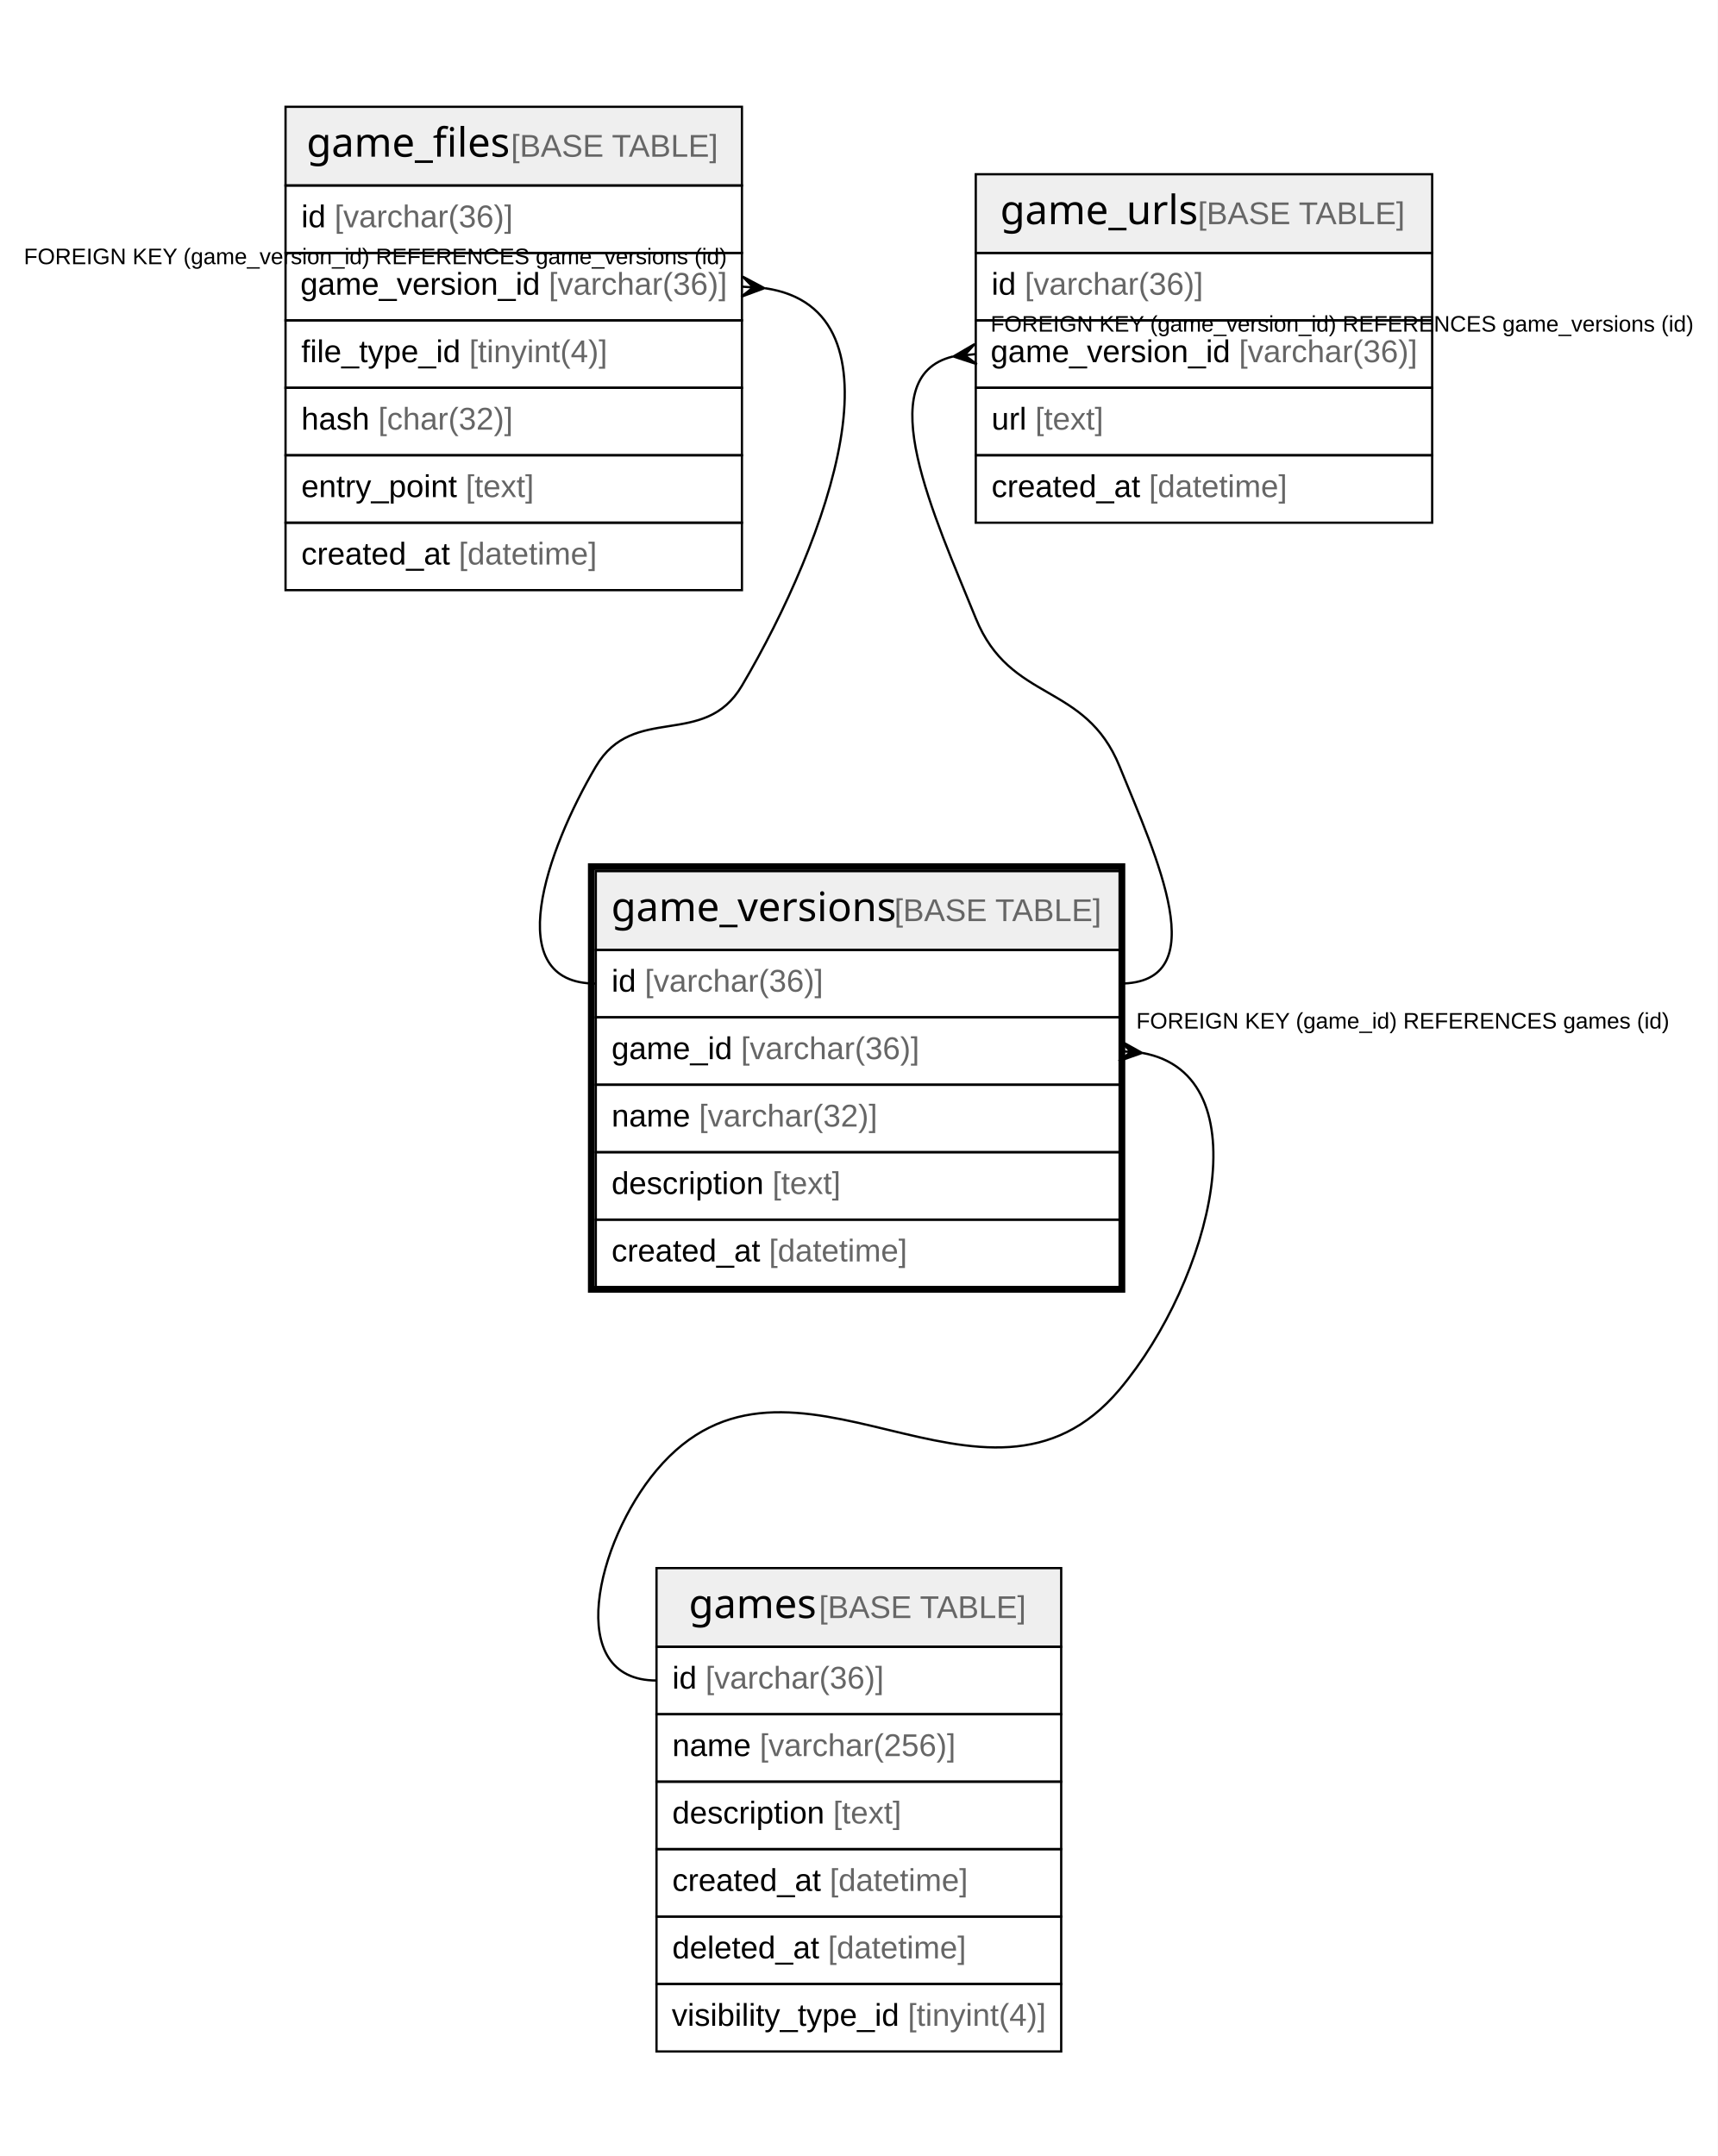
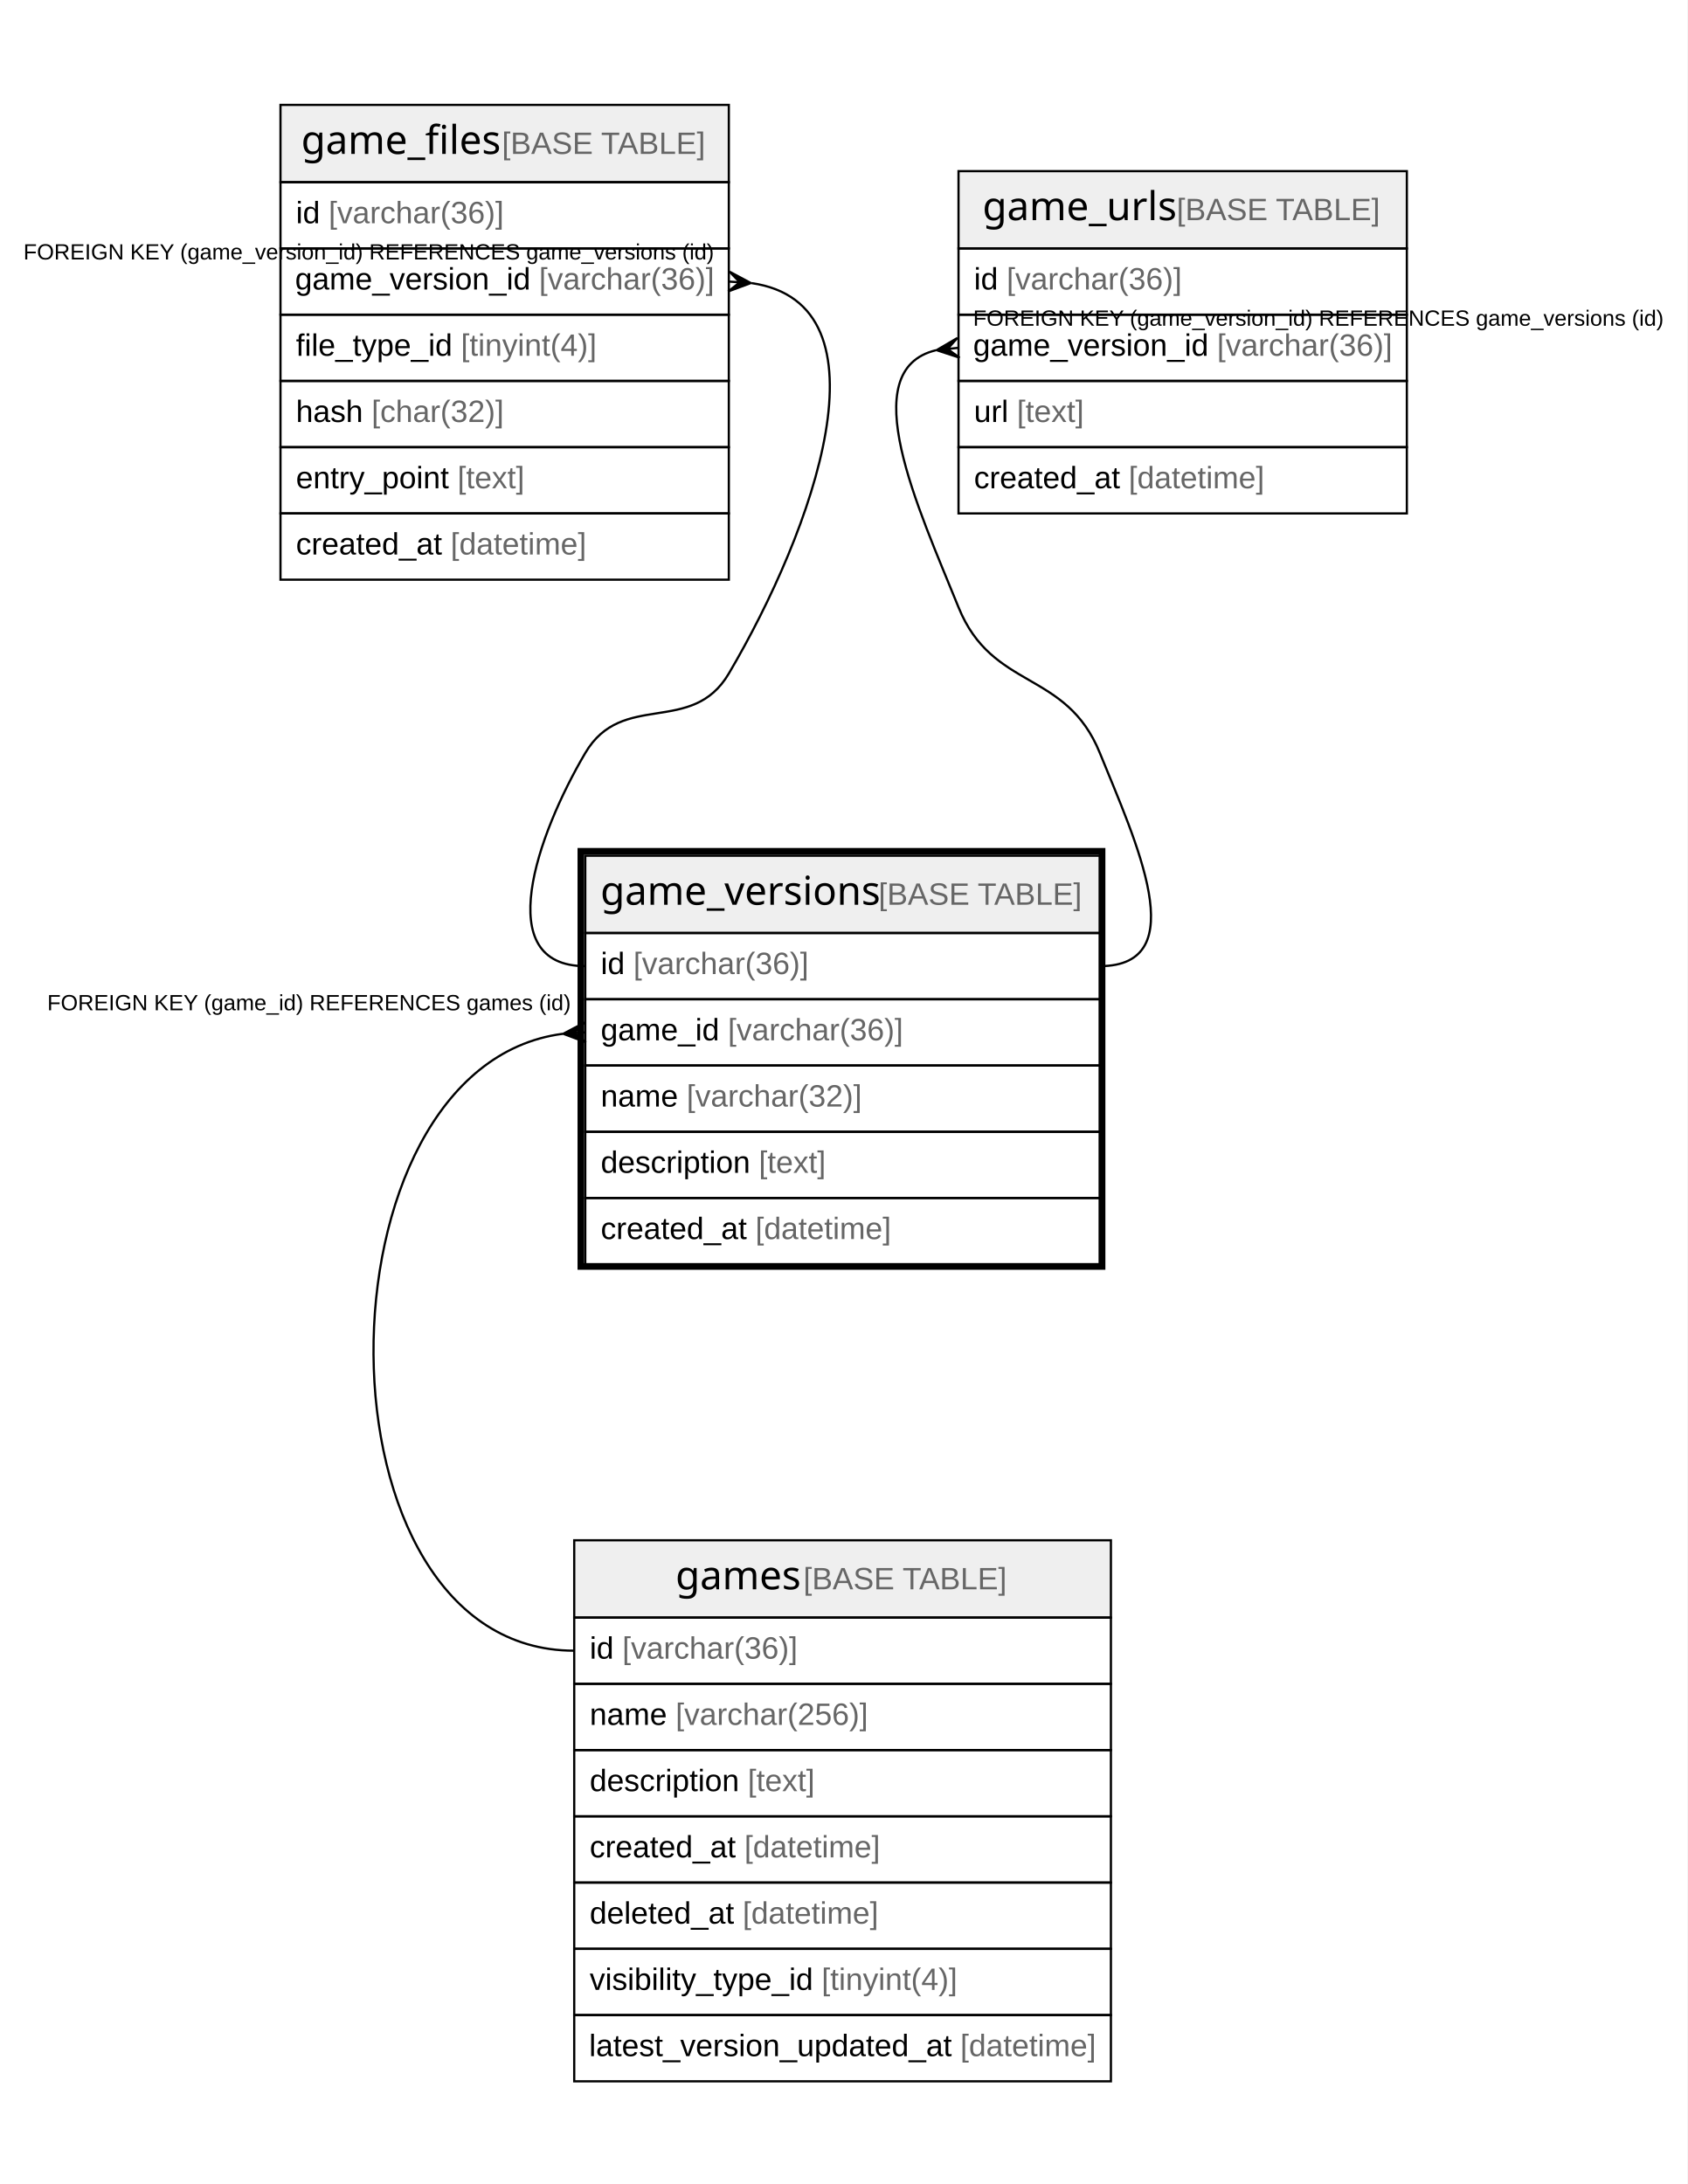
- <svg xmlns="http://www.w3.org/2000/svg" width="764pt" height="959pt" viewBox="0.00 0.00 764.00 959.00">
-   <g id="graph0" class="graph" transform="scale(1 1) rotate(0) translate(4 955)">
-     <polygon fill="#ffffff" stroke="transparent" points="-4,4 -4,-955 760,-955 760,4 -4,4" />
+ <svg xmlns="http://www.w3.org/2000/svg" width="764pt" height="989pt" viewBox="0.00 0.00 764.00 989.00">
+   <g id="graph0" class="graph" transform="scale(1 1) rotate(0) translate(4 985)">
+     <polygon fill="#ffffff" stroke="transparent" points="-4,4 -4,-985 760,-985 760,4 -4,4" />
    <g id="node1" class="node">
-       <polygon fill="#efefef" stroke="transparent" points="261,-532.5 261,-567.5 494,-567.5 494,-532.5 261,-532.5" />
-       <polygon fill="none" stroke="#000000" points="261,-532.5 261,-567.5 494,-567.5 494,-532.5 261,-532.5" />
-       <text text-anchor="start" x="267.862" y="-545.3" font-family="Arial Bold" font-size="18.00" fill="#000000">game_versions</text>
-       <text text-anchor="start" x="389.884" y="-545.3" font-family="Arial" font-size="14.00" fill="#000000"> </text>
-       <text text-anchor="start" x="393.775" y="-545.3" font-family="Arial" font-size="14.00" fill="#666666">[BASE TABLE]</text>
+       <polygon fill="#efefef" stroke="transparent" points="261,-562.5 261,-597.5 494,-597.5 494,-562.5 261,-562.5" />
+       <polygon fill="none" stroke="#000000" points="261,-562.5 261,-597.5 494,-597.5 494,-562.5 261,-562.5" />
+       <text text-anchor="start" x="267.862" y="-575.3" font-family="Arial Bold" font-size="18.00" fill="#000000">game_versions</text>
+       <text text-anchor="start" x="389.884" y="-575.3" font-family="Arial" font-size="14.00" fill="#000000"> </text>
+       <text text-anchor="start" x="393.775" y="-575.3" font-family="Arial" font-size="14.00" fill="#666666">[BASE TABLE]</text>
+       <polygon fill="none" stroke="#000000" points="261,-532.5 261,-562.5 494,-562.5 494,-532.5 261,-532.5" />
+       <text text-anchor="start" x="268" y="-543.9" font-family="Arial" font-size="14.00" fill="#000000">id </text>
+       <text text-anchor="start" x="282.78" y="-543.9" font-family="Arial" font-size="14.00" fill="#666666">[varchar(36)]</text>
      <polygon fill="none" stroke="#000000" points="261,-502.5 261,-532.5 494,-532.5 494,-502.5 261,-502.5" />
-       <text text-anchor="start" x="268" y="-513.9" font-family="Arial" font-size="14.00" fill="#000000">id </text>
-       <text text-anchor="start" x="282.78" y="-513.9" font-family="Arial" font-size="14.00" fill="#666666">[varchar(36)]</text>
+       <text text-anchor="start" x="268" y="-513.9" font-family="Arial" font-size="14.00" fill="#000000">game_id </text>
+       <text text-anchor="start" x="325.571" y="-513.9" font-family="Arial" font-size="14.00" fill="#666666">[varchar(36)]</text>
      <polygon fill="none" stroke="#000000" points="261,-472.5 261,-502.5 494,-502.5 494,-472.5 261,-472.5" />
-       <text text-anchor="start" x="268" y="-483.9" font-family="Arial" font-size="14.00" fill="#000000">game_id </text>
-       <text text-anchor="start" x="325.571" y="-483.9" font-family="Arial" font-size="14.00" fill="#666666">[varchar(36)]</text>
+       <text text-anchor="start" x="268" y="-483.9" font-family="Arial" font-size="14.00" fill="#000000">name </text>
+       <text text-anchor="start" x="306.899" y="-483.9" font-family="Arial" font-size="14.00" fill="#666666">[varchar(32)]</text>
      <polygon fill="none" stroke="#000000" points="261,-442.5 261,-472.5 494,-472.5 494,-442.5 261,-442.5" />
-       <text text-anchor="start" x="268" y="-453.9" font-family="Arial" font-size="14.00" fill="#000000">name </text>
-       <text text-anchor="start" x="306.899" y="-453.9" font-family="Arial" font-size="14.00" fill="#666666">[varchar(32)]</text>
+       <text text-anchor="start" x="268" y="-453.9" font-family="Arial" font-size="14.00" fill="#000000">description </text>
+       <text text-anchor="start" x="339.568" y="-453.9" font-family="Arial" font-size="14.00" fill="#666666">[text]</text>
      <polygon fill="none" stroke="#000000" points="261,-412.5 261,-442.5 494,-442.5 494,-412.5 261,-412.5" />
-       <text text-anchor="start" x="268" y="-423.9" font-family="Arial" font-size="14.00" fill="#000000">description </text>
-       <text text-anchor="start" x="339.568" y="-423.9" font-family="Arial" font-size="14.00" fill="#666666">[text]</text>
-       <polygon fill="none" stroke="#000000" points="261,-382.5 261,-412.5 494,-412.5 494,-382.5 261,-382.5" />
-       <text text-anchor="start" x="268" y="-393.9" font-family="Arial" font-size="14.00" fill="#000000">created_at </text>
-       <text text-anchor="start" x="338.028" y="-393.9" font-family="Arial" font-size="14.00" fill="#666666">[datetime]</text>
-       <polygon fill="none" stroke="#000000" stroke-width="3" points="259,-381.5 259,-569.5 495,-569.5 495,-381.5 259,-381.5" />
+       <text text-anchor="start" x="268" y="-423.9" font-family="Arial" font-size="14.00" fill="#000000">created_at </text>
+       <text text-anchor="start" x="338.028" y="-423.9" font-family="Arial" font-size="14.00" fill="#666666">[datetime]</text>
+       <polygon fill="none" stroke="#000000" stroke-width="3" points="259,-411.5 259,-599.5 495,-599.5 495,-411.5 259,-411.5" />
    </g>
    <g id="node4" class="node">
-       <polygon fill="#efefef" stroke="transparent" points="288,-222.5 288,-257.5 468,-257.5 468,-222.5 288,-222.5" />
-       <polygon fill="none" stroke="#000000" points="288,-222.5 288,-257.5 468,-257.5 468,-222.5 288,-222.5" />
-       <text text-anchor="start" x="302.368" y="-235.3" font-family="Arial Bold" font-size="18.00" fill="#000000">games</text>
-       <text text-anchor="start" x="356.378" y="-235.3" font-family="Arial" font-size="14.00" fill="#000000"> </text>
-       <text text-anchor="start" x="360.269" y="-235.3" font-family="Arial" font-size="14.00" fill="#666666">[BASE TABLE]</text>
-       <polygon fill="none" stroke="#000000" points="288,-192.5 288,-222.5 468,-222.5 468,-192.5 288,-192.5" />
-       <text text-anchor="start" x="295" y="-203.9" font-family="Arial" font-size="14.00" fill="#000000">id </text>
-       <text text-anchor="start" x="309.78" y="-203.9" font-family="Arial" font-size="14.00" fill="#666666">[varchar(36)]</text>
-       <polygon fill="none" stroke="#000000" points="288,-162.5 288,-192.5 468,-192.5 468,-162.5 288,-162.5" />
-       <text text-anchor="start" x="295" y="-173.9" font-family="Arial" font-size="14.00" fill="#000000">name </text>
-       <text text-anchor="start" x="333.899" y="-173.9" font-family="Arial" font-size="14.00" fill="#666666">[varchar(256)]</text>
-       <polygon fill="none" stroke="#000000" points="288,-132.5 288,-162.5 468,-162.5 468,-132.5 288,-132.5" />
-       <text text-anchor="start" x="295" y="-143.9" font-family="Arial" font-size="14.00" fill="#000000">description </text>
-       <text text-anchor="start" x="366.568" y="-143.9" font-family="Arial" font-size="14.00" fill="#666666">[text]</text>
-       <polygon fill="none" stroke="#000000" points="288,-102.5 288,-132.5 468,-132.5 468,-102.5 288,-102.5" />
-       <text text-anchor="start" x="295" y="-113.9" font-family="Arial" font-size="14.00" fill="#000000">created_at </text>
-       <text text-anchor="start" x="365.028" y="-113.9" font-family="Arial" font-size="14.00" fill="#666666">[datetime]</text>
-       <polygon fill="none" stroke="#000000" points="288,-72.5 288,-102.5 468,-102.5 468,-72.5 288,-72.5" />
-       <text text-anchor="start" x="295" y="-83.9" font-family="Arial" font-size="14.00" fill="#000000">deleted_at </text>
-       <text text-anchor="start" x="364.257" y="-83.9" font-family="Arial" font-size="14.00" fill="#666666">[datetime]</text>
-       <polygon fill="none" stroke="#000000" points="288,-42.5 288,-72.5 468,-72.5 468,-42.5 288,-42.5" />
-       <text text-anchor="start" x="294.774" y="-53.9" font-family="Arial" font-size="14.00" fill="#000000">visibility_type_id </text>
-       <text text-anchor="start" x="399.781" y="-53.9" font-family="Arial" font-size="14.00" fill="#666666">[tinyint(4)]</text>
+       <polygon fill="#efefef" stroke="transparent" points="256,-252.5 256,-287.5 499,-287.5 499,-252.5 256,-252.5" />
+       <polygon fill="none" stroke="#000000" points="256,-252.5 256,-287.5 499,-287.5 499,-252.5 256,-252.5" />
+       <text text-anchor="start" x="301.868" y="-265.3" font-family="Arial Bold" font-size="18.00" fill="#000000">games</text>
+       <text text-anchor="start" x="355.878" y="-265.3" font-family="Arial" font-size="14.00" fill="#000000"> </text>
+       <text text-anchor="start" x="359.769" y="-265.3" font-family="Arial" font-size="14.00" fill="#666666">[BASE TABLE]</text>
+       <polygon fill="none" stroke="#000000" points="256,-222.5 256,-252.5 499,-252.5 499,-222.5 256,-222.5" />
+       <text text-anchor="start" x="263" y="-233.9" font-family="Arial" font-size="14.00" fill="#000000">id </text>
+       <text text-anchor="start" x="277.78" y="-233.9" font-family="Arial" font-size="14.00" fill="#666666">[varchar(36)]</text>
+       <polygon fill="none" stroke="#000000" points="256,-192.5 256,-222.5 499,-222.5 499,-192.5 256,-192.5" />
+       <text text-anchor="start" x="263" y="-203.9" font-family="Arial" font-size="14.00" fill="#000000">name </text>
+       <text text-anchor="start" x="301.899" y="-203.9" font-family="Arial" font-size="14.00" fill="#666666">[varchar(256)]</text>
+       <polygon fill="none" stroke="#000000" points="256,-162.5 256,-192.5 499,-192.5 499,-162.5 256,-162.5" />
+       <text text-anchor="start" x="263" y="-173.9" font-family="Arial" font-size="14.00" fill="#000000">description </text>
+       <text text-anchor="start" x="334.568" y="-173.9" font-family="Arial" font-size="14.00" fill="#666666">[text]</text>
+       <polygon fill="none" stroke="#000000" points="256,-132.5 256,-162.5 499,-162.5 499,-132.5 256,-132.5" />
+       <text text-anchor="start" x="263" y="-143.9" font-family="Arial" font-size="14.00" fill="#000000">created_at </text>
+       <text text-anchor="start" x="333.028" y="-143.9" font-family="Arial" font-size="14.00" fill="#666666">[datetime]</text>
+       <polygon fill="none" stroke="#000000" points="256,-102.5 256,-132.5 499,-132.5 499,-102.5 256,-102.5" />
+       <text text-anchor="start" x="263" y="-113.9" font-family="Arial" font-size="14.00" fill="#000000">deleted_at </text>
+       <text text-anchor="start" x="332.257" y="-113.9" font-family="Arial" font-size="14.00" fill="#666666">[datetime]</text>
+       <polygon fill="none" stroke="#000000" points="256,-72.5 256,-102.5 499,-102.5 499,-72.5 256,-72.5" />
+       <text text-anchor="start" x="263" y="-83.9" font-family="Arial" font-size="14.00" fill="#000000">visibility_type_id </text>
+       <text text-anchor="start" x="368.007" y="-83.9" font-family="Arial" font-size="14.00" fill="#666666">[tinyint(4)]</text>
+       <polygon fill="none" stroke="#000000" points="256,-42.5 256,-72.5 499,-72.5 499,-42.5 256,-42.5" />
+       <text text-anchor="start" x="262.737" y="-53.9" font-family="Arial" font-size="14.00" fill="#000000">latest_version_updated_at </text>
+       <text text-anchor="start" x="430.803" y="-53.9" font-family="Arial" font-size="14.00" fill="#666666">[datetime]</text>
    </g>
    <g id="edge3" class="edge">
-       <path fill="none" stroke="#000000" d="M504.171,-486.633C558.222,-476.784 534.681,-385.407 494,-337 434.203,-265.847 347.797,-372.153 288,-301 261.264,-269.187 246.444,-207.5 288,-207.5" />
-       <polygon fill="#000000" stroke="#000000" points="503.964,-486.651 493.618,-483.016 498.982,-487.075 494,-487.5 494,-487.5 494,-487.5 498.982,-487.075 494.382,-491.984 503.964,-486.651 503.964,-486.651" />
-       <text text-anchor="start" x="501.386" y="-497.5" font-family="Arial" font-size="10.00" fill="#000000">FOREIGN KEY (game_id) REFERENCES games (id)</text>
+       <path fill="none" stroke="#000000" d="M250.713,-516.839C136.356,-501.865 135.061,-237.5 256,-237.5" />
+       <polygon fill="#000000" stroke="#000000" points="251.021,-516.859 260.711,-521.991 256.01,-517.179 261,-517.5 261,-517.5 261,-517.5 256.01,-517.179 261.289,-513.009 251.021,-516.859 251.021,-516.859" />
+       <text text-anchor="start" x="17.386" y="-527.5" font-family="Arial" font-size="10.00" fill="#000000">FOREIGN KEY (game_id) REFERENCES games (id)</text>
    </g>
    <g id="node2" class="node">
-       <polygon fill="#efefef" stroke="transparent" points="123,-872.5 123,-907.5 326,-907.5 326,-872.5 123,-872.5" />
-       <polygon fill="none" stroke="#000000" points="123,-872.5 123,-907.5 326,-907.5 326,-872.5 123,-872.5" />
-       <text text-anchor="start" x="132.366" y="-885.3" font-family="Arial Bold" font-size="18.00" fill="#000000">game_files</text>
-       <text text-anchor="start" x="219.38" y="-885.3" font-family="Arial" font-size="14.00" fill="#000000"> </text>
-       <text text-anchor="start" x="223.271" y="-885.3" font-family="Arial" font-size="14.00" fill="#666666">[BASE TABLE]</text>
+       <polygon fill="#efefef" stroke="transparent" points="123,-902.5 123,-937.5 326,-937.5 326,-902.5 123,-902.5" />
+       <polygon fill="none" stroke="#000000" points="123,-902.5 123,-937.5 326,-937.5 326,-902.5 123,-902.5" />
+       <text text-anchor="start" x="132.366" y="-915.3" font-family="Arial Bold" font-size="18.00" fill="#000000">game_files</text>
+       <text text-anchor="start" x="219.38" y="-915.3" font-family="Arial" font-size="14.00" fill="#000000"> </text>
+       <text text-anchor="start" x="223.271" y="-915.3" font-family="Arial" font-size="14.00" fill="#666666">[BASE TABLE]</text>
+       <polygon fill="none" stroke="#000000" points="123,-872.5 123,-902.5 326,-902.5 326,-872.5 123,-872.5" />
+       <text text-anchor="start" x="130" y="-883.9" font-family="Arial" font-size="14.00" fill="#000000">id </text>
+       <text text-anchor="start" x="144.78" y="-883.9" font-family="Arial" font-size="14.00" fill="#666666">[varchar(36)]</text>
      <polygon fill="none" stroke="#000000" points="123,-842.5 123,-872.5 326,-872.5 326,-842.5 123,-842.5" />
-       <text text-anchor="start" x="130" y="-853.9" font-family="Arial" font-size="14.00" fill="#000000">id </text>
-       <text text-anchor="start" x="144.78" y="-853.9" font-family="Arial" font-size="14.00" fill="#666666">[varchar(36)]</text>
+       <text text-anchor="start" x="129.597" y="-853.9" font-family="Arial" font-size="14.00" fill="#000000">game_version_id </text>
+       <text text-anchor="start" x="240.066" y="-853.9" font-family="Arial" font-size="14.00" fill="#666666">[varchar(36)]</text>
      <polygon fill="none" stroke="#000000" points="123,-812.5 123,-842.5 326,-842.5 326,-812.5 123,-812.5" />
-       <text text-anchor="start" x="129.597" y="-823.9" font-family="Arial" font-size="14.00" fill="#000000">game_version_id </text>
-       <text text-anchor="start" x="240.066" y="-823.9" font-family="Arial" font-size="14.00" fill="#666666">[varchar(36)]</text>
+       <text text-anchor="start" x="130" y="-823.9" font-family="Arial" font-size="14.00" fill="#000000">file_type_id </text>
+       <text text-anchor="start" x="204.687" y="-823.9" font-family="Arial" font-size="14.00" fill="#666666">[tinyint(4)]</text>
      <polygon fill="none" stroke="#000000" points="123,-782.5 123,-812.5 326,-812.5 326,-782.5 123,-782.5" />
-       <text text-anchor="start" x="130" y="-793.9" font-family="Arial" font-size="14.00" fill="#000000">file_type_id </text>
-       <text text-anchor="start" x="204.687" y="-793.9" font-family="Arial" font-size="14.00" fill="#666666">[tinyint(4)]</text>
+       <text text-anchor="start" x="130" y="-793.9" font-family="Arial" font-size="14.00" fill="#000000">hash </text>
+       <text text-anchor="start" x="164.238" y="-793.9" font-family="Arial" font-size="14.00" fill="#666666">[char(32)]</text>
      <polygon fill="none" stroke="#000000" points="123,-752.5 123,-782.5 326,-782.5 326,-752.5 123,-752.5" />
-       <text text-anchor="start" x="130" y="-763.9" font-family="Arial" font-size="14.00" fill="#000000">hash </text>
-       <text text-anchor="start" x="164.238" y="-763.9" font-family="Arial" font-size="14.00" fill="#666666">[char(32)]</text>
+       <text text-anchor="start" x="130" y="-763.9" font-family="Arial" font-size="14.00" fill="#000000">entry_point </text>
+       <text text-anchor="start" x="203.135" y="-763.9" font-family="Arial" font-size="14.00" fill="#666666">[text]</text>
      <polygon fill="none" stroke="#000000" points="123,-722.5 123,-752.5 326,-752.5 326,-722.5 123,-722.5" />
-       <text text-anchor="start" x="130" y="-733.9" font-family="Arial" font-size="14.00" fill="#000000">entry_point </text>
-       <text text-anchor="start" x="203.135" y="-733.9" font-family="Arial" font-size="14.00" fill="#666666">[text]</text>
-       <polygon fill="none" stroke="#000000" points="123,-692.5 123,-722.5 326,-722.5 326,-692.5 123,-692.5" />
-       <text text-anchor="start" x="130" y="-703.9" font-family="Arial" font-size="14.00" fill="#000000">created_at </text>
-       <text text-anchor="start" x="200.028" y="-703.9" font-family="Arial" font-size="14.00" fill="#666666">[datetime]</text>
+       <text text-anchor="start" x="130" y="-733.9" font-family="Arial" font-size="14.00" fill="#000000">created_at </text>
+       <text text-anchor="start" x="200.028" y="-733.9" font-family="Arial" font-size="14.00" fill="#666666">[datetime]</text>
    </g>
    <g id="edge1" class="edge">
-       <path fill="none" stroke="#000000" d="M336.33,-826.793C401.245,-817.322 364.174,-714.78 326,-650 309.234,-621.549 277.766,-642.451 261,-614 239.226,-577.049 218.111,-517.5 261,-517.5" />
-       <polygon fill="#000000" stroke="#000000" points="335.977,-826.818 325.693,-823.01 330.988,-827.159 326,-827.5 326,-827.5 326,-827.5 330.988,-827.159 326.307,-831.99 335.977,-826.818 335.977,-826.818" />
-       <text text-anchor="start" x="6.602" y="-837.5" font-family="Arial" font-size="10.00" fill="#000000">FOREIGN KEY (game_version_id) REFERENCES game_versions (id)</text>
+       <path fill="none" stroke="#000000" d="M336.33,-856.793C401.245,-847.322 364.174,-744.78 326,-680 309.234,-651.549 277.766,-672.451 261,-644 239.226,-607.049 218.111,-547.5 261,-547.5" />
+       <polygon fill="#000000" stroke="#000000" points="335.977,-856.818 325.693,-853.01 330.988,-857.159 326,-857.5 326,-857.5 326,-857.5 330.988,-857.159 326.307,-861.99 335.977,-856.818 335.977,-856.818" />
+       <text text-anchor="start" x="6.602" y="-867.5" font-family="Arial" font-size="10.00" fill="#000000">FOREIGN KEY (game_version_id) REFERENCES game_versions (id)</text>
    </g>
    <g id="node3" class="node">
-       <polygon fill="#efefef" stroke="transparent" points="430,-842.5 430,-877.5 633,-877.5 633,-842.5 430,-842.5" />
-       <polygon fill="none" stroke="#000000" points="430,-842.5 430,-877.5 633,-877.5 633,-842.5 430,-842.5" />
-       <text text-anchor="start" x="440.868" y="-855.3" font-family="Arial Bold" font-size="18.00" fill="#000000">game_urls</text>
-       <text text-anchor="start" x="524.878" y="-855.3" font-family="Arial" font-size="14.00" fill="#000000"> </text>
-       <text text-anchor="start" x="528.769" y="-855.3" font-family="Arial" font-size="14.00" fill="#666666">[BASE TABLE]</text>
+       <polygon fill="#efefef" stroke="transparent" points="430,-872.5 430,-907.5 633,-907.5 633,-872.5 430,-872.5" />
+       <polygon fill="none" stroke="#000000" points="430,-872.5 430,-907.5 633,-907.5 633,-872.5 430,-872.5" />
+       <text text-anchor="start" x="440.868" y="-885.3" font-family="Arial Bold" font-size="18.00" fill="#000000">game_urls</text>
+       <text text-anchor="start" x="524.878" y="-885.3" font-family="Arial" font-size="14.00" fill="#000000"> </text>
+       <text text-anchor="start" x="528.769" y="-885.3" font-family="Arial" font-size="14.00" fill="#666666">[BASE TABLE]</text>
+       <polygon fill="none" stroke="#000000" points="430,-842.5 430,-872.5 633,-872.5 633,-842.5 430,-842.5" />
+       <text text-anchor="start" x="437" y="-853.9" font-family="Arial" font-size="14.00" fill="#000000">id </text>
+       <text text-anchor="start" x="451.78" y="-853.9" font-family="Arial" font-size="14.00" fill="#666666">[varchar(36)]</text>
      <polygon fill="none" stroke="#000000" points="430,-812.5 430,-842.5 633,-842.5 633,-812.5 430,-812.5" />
-       <text text-anchor="start" x="437" y="-823.9" font-family="Arial" font-size="14.00" fill="#000000">id </text>
-       <text text-anchor="start" x="451.78" y="-823.9" font-family="Arial" font-size="14.00" fill="#666666">[varchar(36)]</text>
+       <text text-anchor="start" x="436.598" y="-823.9" font-family="Arial" font-size="14.00" fill="#000000">game_version_id </text>
+       <text text-anchor="start" x="547.066" y="-823.9" font-family="Arial" font-size="14.00" fill="#666666">[varchar(36)]</text>
      <polygon fill="none" stroke="#000000" points="430,-782.5 430,-812.5 633,-812.5 633,-782.5 430,-782.5" />
-       <text text-anchor="start" x="436.598" y="-793.9" font-family="Arial" font-size="14.00" fill="#000000">game_version_id </text>
-       <text text-anchor="start" x="547.066" y="-793.9" font-family="Arial" font-size="14.00" fill="#666666">[varchar(36)]</text>
+       <text text-anchor="start" x="437" y="-793.9" font-family="Arial" font-size="14.00" fill="#000000">url </text>
+       <text text-anchor="start" x="456.44" y="-793.9" font-family="Arial" font-size="14.00" fill="#666666">[text]</text>
      <polygon fill="none" stroke="#000000" points="430,-752.5 430,-782.5 633,-782.5 633,-752.5 430,-752.5" />
-       <text text-anchor="start" x="437" y="-763.9" font-family="Arial" font-size="14.00" fill="#000000">url </text>
-       <text text-anchor="start" x="456.44" y="-763.9" font-family="Arial" font-size="14.00" fill="#666666">[text]</text>
-       <polygon fill="none" stroke="#000000" points="430,-722.5 430,-752.5 633,-752.5 633,-722.5 430,-722.5" />
-       <text text-anchor="start" x="437" y="-733.9" font-family="Arial" font-size="14.00" fill="#000000">created_at </text>
-       <text text-anchor="start" x="507.028" y="-733.9" font-family="Arial" font-size="14.00" fill="#666666">[datetime]</text>
+       <text text-anchor="start" x="437" y="-763.9" font-family="Arial" font-size="14.00" fill="#000000">created_at </text>
+       <text text-anchor="start" x="507.028" y="-763.9" font-family="Arial" font-size="14.00" fill="#666666">[datetime]</text>
    </g>
    <g id="edge2" class="edge">
-       <path fill="none" stroke="#000000" d="M419.734,-796.395C382.547,-787.357 411.843,-724.807 430,-680 445.346,-642.131 478.654,-651.869 494,-614 510.108,-574.251 536.889,-517.5 494,-517.5" />
-       <polygon fill="#000000" stroke="#000000" points="420.058,-796.429 429.518,-801.974 425.029,-796.965 430,-797.5 430,-797.5 430,-797.5 425.029,-796.965 430.482,-793.026 420.058,-796.429 420.058,-796.429" />
-       <text text-anchor="start" x="436.602" y="-807.5" font-family="Arial" font-size="10.00" fill="#000000">FOREIGN KEY (game_version_id) REFERENCES game_versions (id)</text>
+       <path fill="none" stroke="#000000" d="M419.734,-826.395C382.547,-817.357 411.843,-754.807 430,-710 445.346,-672.131 478.654,-681.869 494,-644 510.108,-604.251 536.889,-547.5 494,-547.5" />
+       <polygon fill="#000000" stroke="#000000" points="420.058,-826.429 429.518,-831.974 425.029,-826.965 430,-827.5 430,-827.5 430,-827.5 425.029,-826.965 430.482,-823.026 420.058,-826.429 420.058,-826.429" />
+       <text text-anchor="start" x="436.602" y="-837.5" font-family="Arial" font-size="10.00" fill="#000000">FOREIGN KEY (game_version_id) REFERENCES game_versions (id)</text>
    </g>
  </g>
</svg>
